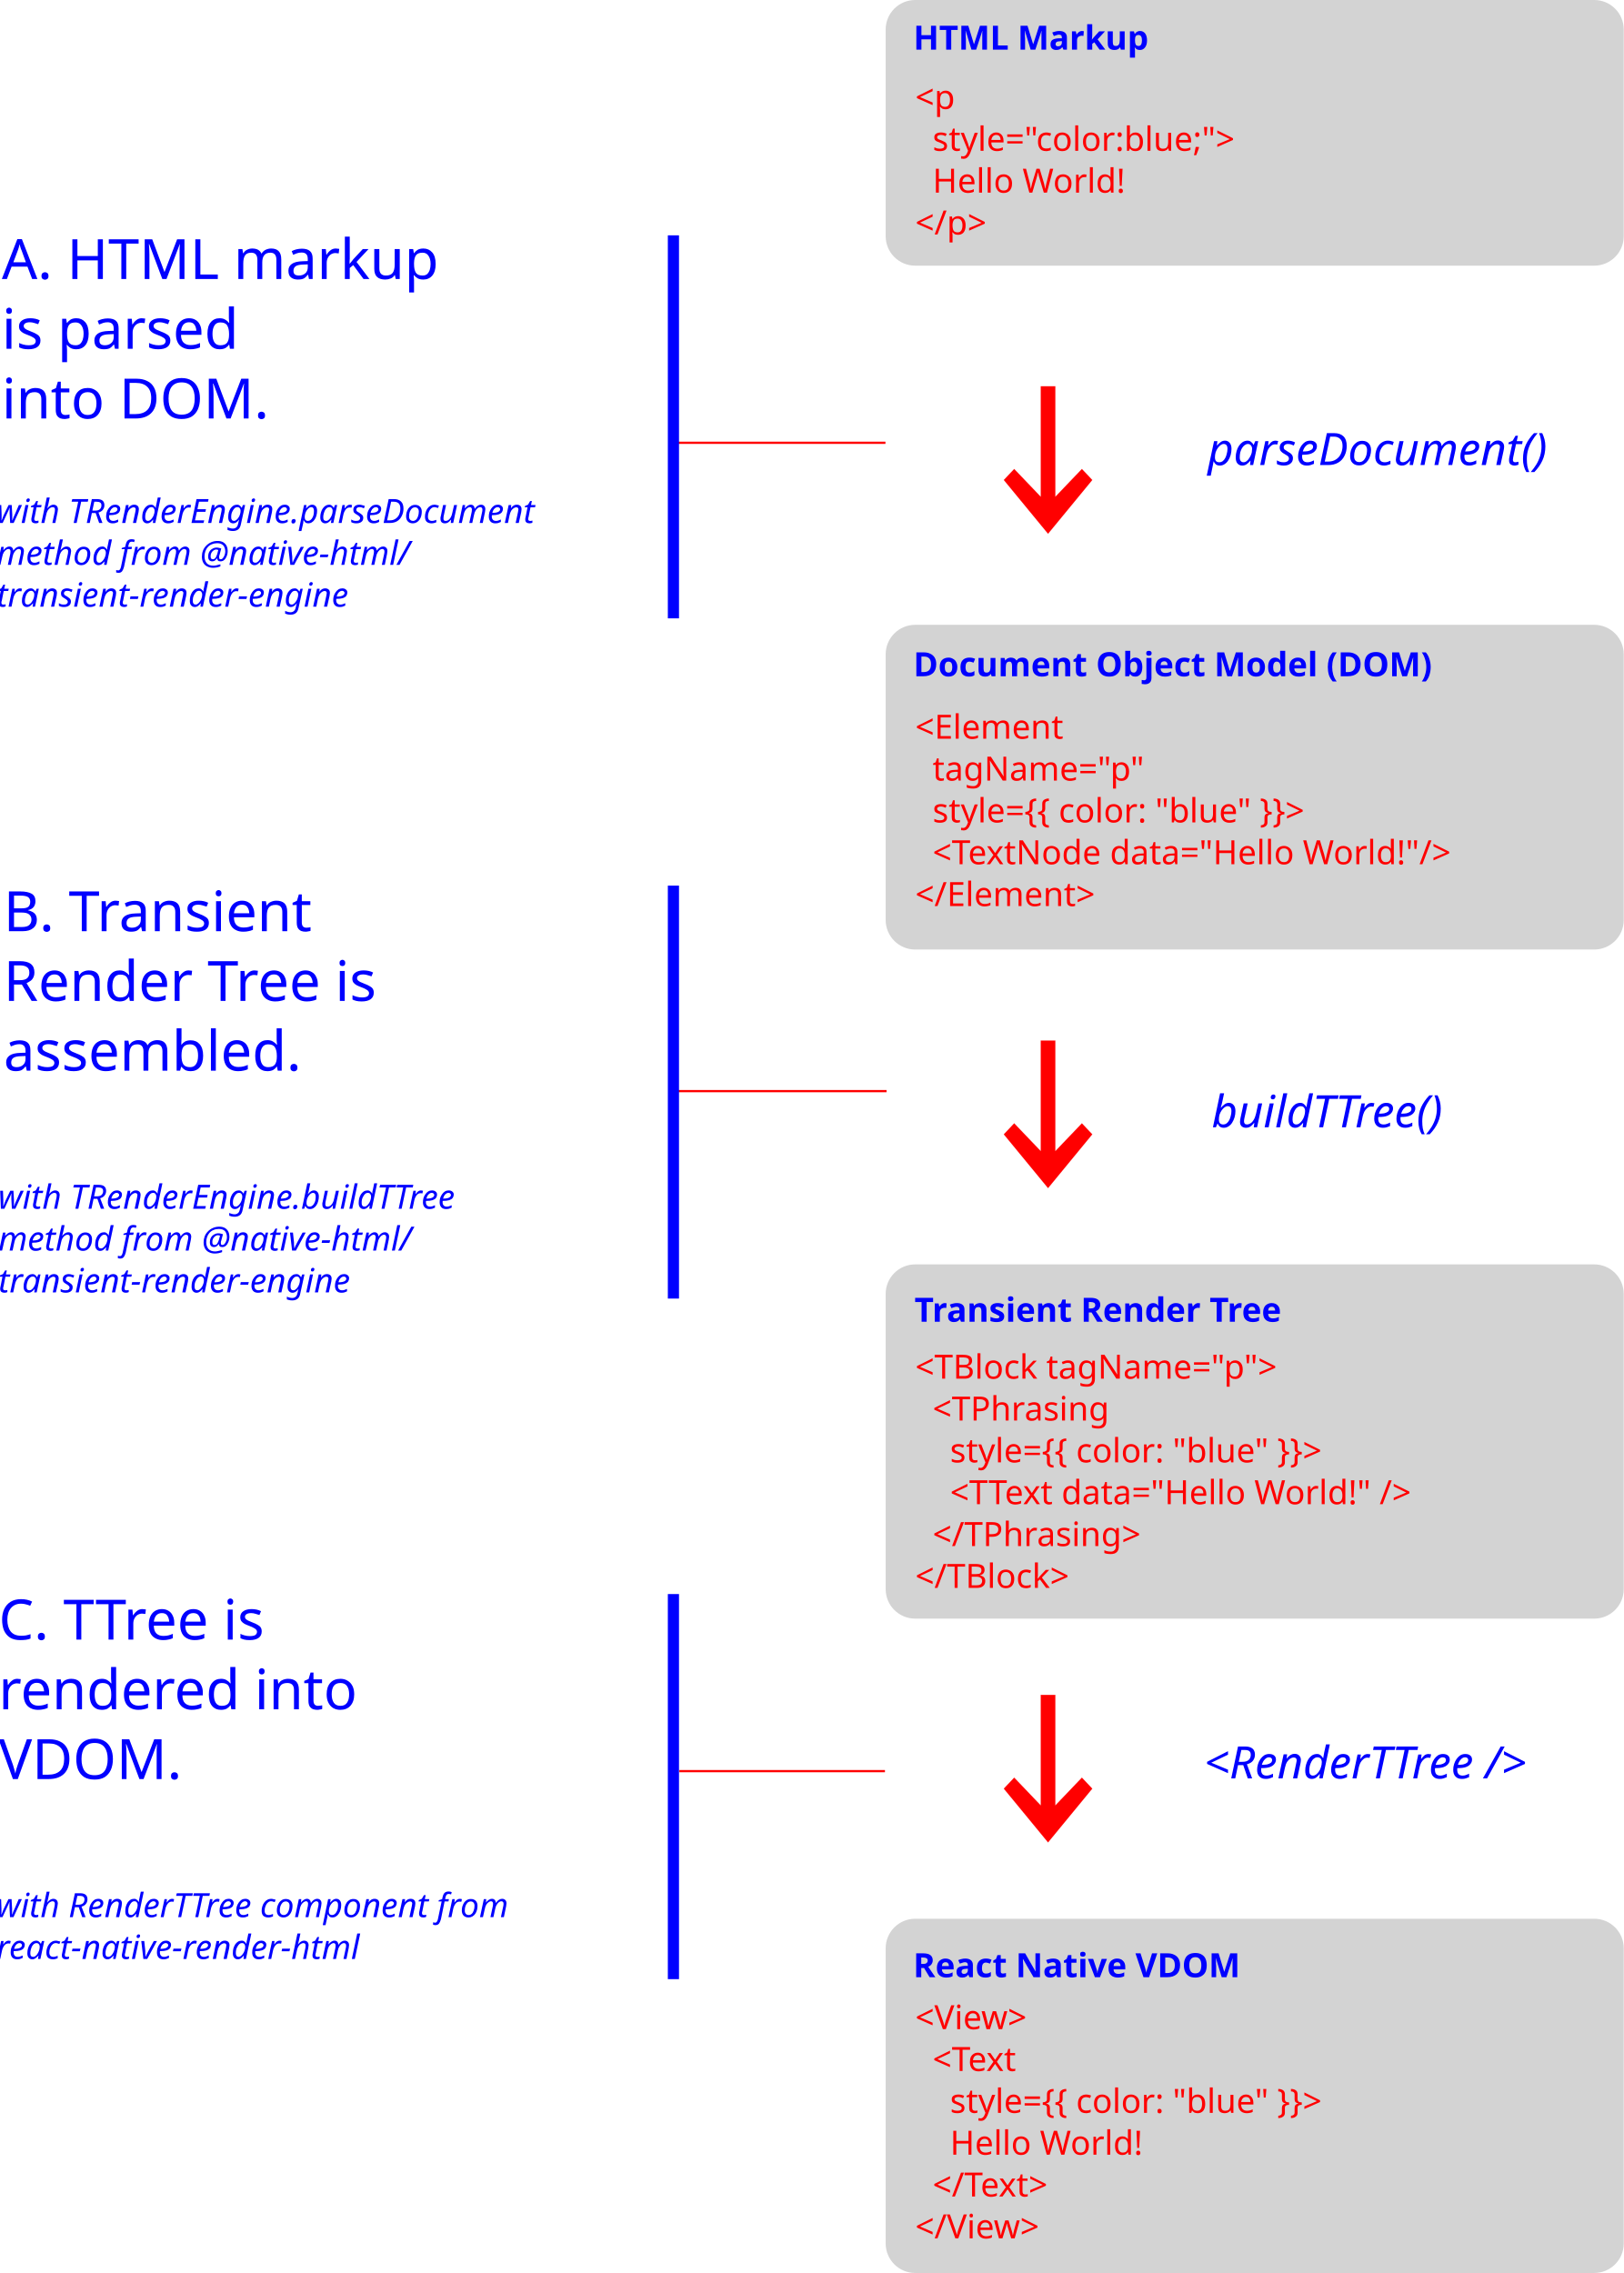
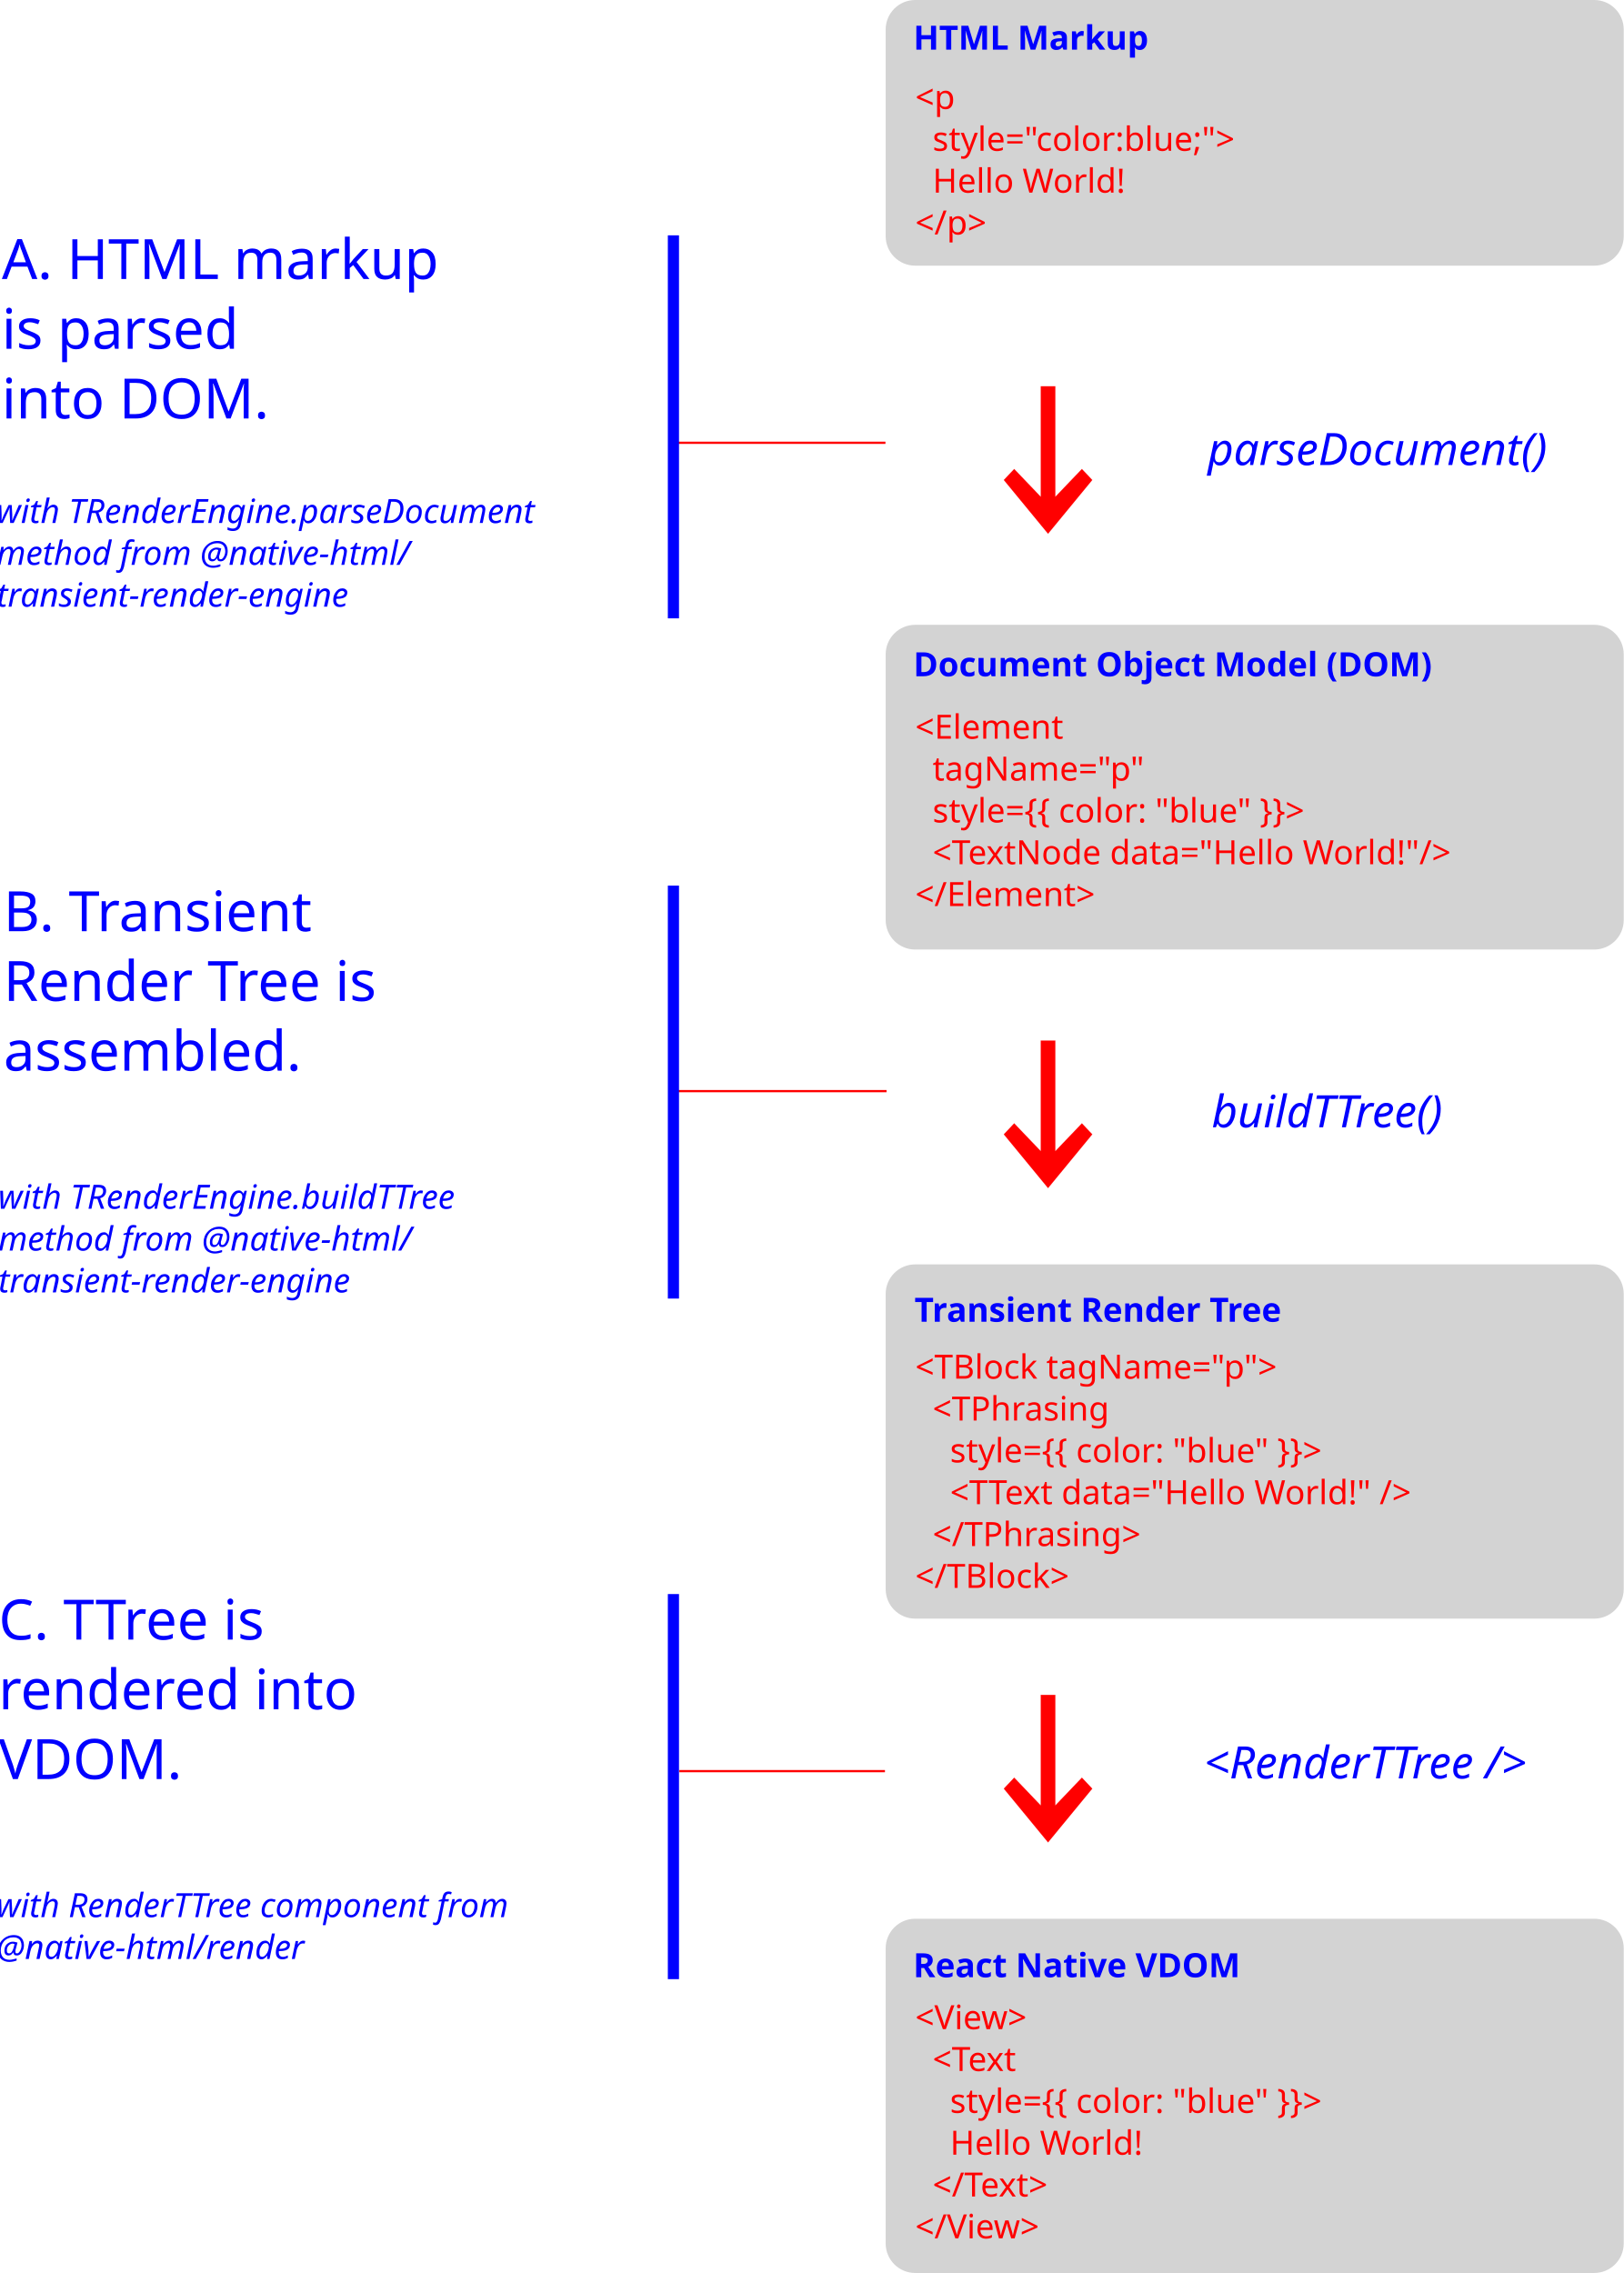
<svg xmlns="http://www.w3.org/2000/svg" xmlns:xlink="http://www.w3.org/1999/xlink" width="550" height="770" version="1.1" viewBox="0 0 145.52 203.73">
  <style type="text/css">.link { fill:none;    stroke:red;    stroke-width:0.2px; }
text { fill: blue;   font-family:'Fira Code'; }
.step { font-size:5px; }
.delimiter { stroke:blue;    stroke-width:1px; }
.transition-title { font-style:italic;    font-size:4px;    fill:blue; }
.transition { font-style:italic;    font-size:3px; }
.arrow { fill:red;    stroke:red;    stroke-width:0.2px; }
.code { fill:red;    font-size:3.0px; }
.box-title { font-weight:bold;    font-size:3px; }
- .box { 
+ .box {
    fill:lightgray;
    fill-opacity:1;
}</style>
  <g transform="translate(-70.128 -33.442)">
    <g transform="translate(-26.458 3.0868)">
      <rect class="box" x="175.96" y="86.358" width="66.146" height="29.104" ry="2.646" fill="#d3d3d3" stroke-width="0" />
      <text class="box-title" x="178.447" y="90.969" xml:space="preserve">
        <tspan x="178.447" y="90.969">Document Object Model (DOM)</tspan>
      </text>
      <text class="code" x="178.607" y="96.568" xml:space="preserve">
        <tspan x="178.607" y="96.568">&lt;Element</tspan>
        <tspan x="178.607" y="100.318">  tagName="p"</tspan>
        <tspan x="178.607" y="104.068">  style={{ color: "blue" }}&gt;</tspan>
        <tspan x="178.607" y="107.818">  &lt;TextNode data="Hello World!"/&gt;</tspan>
        <tspan x="178.607" y="111.568">&lt;/Element&gt;</tspan>
      </text>
    </g>
    <g transform="translate(-26.458 -13.67)">
      <rect class="box" x="175.96" y="160.44" width="66.146" height="31.75" ry="2.646" fill="#d3d3d3" stroke-width="0" />
      <text class="box-title" x="178.538" y="165.577" xml:space="preserve">
        <tspan x="178.538" y="165.577">Transient Render Tree</tspan>
      </text>
      <text class="code" x="178.607" y="170.684" xml:space="preserve">
        <tspan x="178.607" y="170.684">&lt;TBlock tagName="p"&gt;</tspan>
        <tspan x="178.607" y="174.434">  &lt;TPhrasing</tspan>
        <tspan x="178.607" y="178.184">    style={{ color: "blue" }}&gt;</tspan>
        <tspan x="178.607" y="181.934">    &lt;TText data="Hello World!" /&gt;</tspan>
        <tspan x="178.607" y="185.684">  &lt;/TPhrasing&gt;</tspan>
        <tspan x="178.607" y="189.434">&lt;/TBlock&gt;</tspan>
      </text>
    </g>
    <g transform="translate(-26.458 -31.75)">
      <rect class="box" x="175.96" y="237.17" width="66.146" height="31.75" ry="2.646" fill="#d3d3d3" stroke-width="0" />
      <text class="box-title" x="178.429" y="242.41" xml:space="preserve">
        <tspan x="178.429" y="242.41">React Native VDOM</tspan>
      </text>
      <text class="code" x="178.607" y="247.068" stroke-width=".265" xml:space="preserve">
        <tspan x="178.607" y="247.068">&lt;View&gt;</tspan>
        <tspan x="178.607" y="250.818">  &lt;Text</tspan>
        <tspan x="178.607" y="254.568">    style={{ color: "blue" }}&gt;</tspan>
        <tspan x="178.607" y="258.318">    Hello World!</tspan>
        <tspan x="178.607" y="262.068">  &lt;/Text&gt;</tspan>
        <tspan x="178.607" y="265.818">&lt;/View&gt;</tspan>
      </text>
    </g>
    <g transform="translate(-26.458)">
      <rect class="box" x="175.96" y="33.442" width="66.146" height="23.812" ry="2.646" />
      <text class="box-title" x="178.447" y="37.892" xml:space="preserve">
        <tspan x="178.447" y="37.892">HTML Markup</tspan>
      </text>
      <text class="code" x="178.607" y="43.207" xml:space="preserve">
        <tspan x="178.607" y="43.207">&lt;p</tspan>
        <tspan x="178.607" y="46.957">  style="color:blue;"&gt;</tspan>
        <tspan x="178.607" y="50.707">  Hello World!</tspan>
        <tspan x="178.607" y="54.457">&lt;/p&gt;</tspan>
      </text>
    </g>
    <g transform="translate(0 -23.692)">
      <g transform="translate(-21.293 72.716)">
        <text class="transition" x="91.097" y="152.5" xml:space="preserve">
          <tspan x="91.097" y="152.5" />
          <tspan x="91.097" y="156.25">with RenderTTree component from</tspan>
-           <tspan x="91.097" y="160">react-native-render-html</tspan>
+           <tspan x="91.097" y="160">@native-html/render</tspan>
        </text>
        <text class="step" x="91.296" y="131.377" xml:space="preserve">
          <tspan x="91.296" y="131.377">C. TTree is</tspan>
          <tspan x="91.296" y="137.627">rendered into</tspan>
          <tspan x="91.296" y="143.877">VDOM.</tspan>
        </text>
      </g>
      <path class="transition-title  delimiter" d="m130.48 200.01v34.516" />
    </g>
    <path class="link" d="m130.59 131.24h18.992" />
    <g transform="translate(-5.3203e-7 .12513)">
      <g transform="translate(0 -2.6458)">
        <text class="transition" x="69.973" y="140.549" xml:space="preserve">
          <tspan x="69.973" y="140.549" />
          <tspan x="69.973" y="144.299">with TRenderEngine.buildTTree</tspan>
          <tspan x="69.973" y="148.049">method from @native-html/</tspan>
          <tspan x="69.973" y="151.799">transient-render-engine</tspan>
        </text>
        <text class="step" x="70.445" y="119.427" xml:space="preserve">
          <tspan x="70.445" y="119.427">B. Transient</tspan>
          <tspan x="70.445" y="125.677">Render Tree is</tspan>
          <tspan x="70.445" y="131.927">assembled.</tspan>
        </text>
        <path class="transition-title  delimiter" d="m130.48 115.34v37.014" />
      </g>
    </g>
    <path class="link" d="m130.79 73.129h18.692" />
    <g transform="translate(0 21.167)">
      <g transform="translate(-24.634 -95.603)">
        <text class="transition" x="94.453" y="147.252" xml:space="preserve">
          <tspan x="94.453" y="147.252" />
          <tspan x="94.453" y="151.002" />
          <tspan x="94.453" y="154.752">with TRenderEngine.parseDocument</tspan>
          <tspan x="94.453" y="158.502">method from @native-html/</tspan>
          <tspan x="94.453" y="162.252">transient-render-engine</tspan>
        </text>
        <text class="step" x="94.925" y="132.886" xml:space="preserve">
          <tspan x="94.925" y="132.886">A. HTML markup</tspan>
          <tspan x="94.925" y="139.136">is parsed</tspan>
          <tspan x="94.925" y="145.386">into DOM.</tspan>
        </text>
      </g>
      <path class="transition-title  delimiter" d="m130.48 33.368v34.33" />
    </g>
    <g transform="translate(-26.458 .22039)">
      <g transform="translate(0 18.221)">
        <text class="transition-title" x="204.828" y="56.684" xml:space="preserve">
          <tspan x="204.828" y="56.684">parseDocument()</tspan>
        </text>
        <g id="arrowBottom" transform="matrix(.046382 0 0 .046667 193.31 52.262)" stroke-width="21.494">
          <path class="arrow" d="m-46.299-56.583v212.37l51.393-53.444 20.023 21.096-85.433 103.21-85.433-103.21 20.023-21.096 51.393 53.444v-212.37z" />
        </g>
      </g>
    </g>
    <g transform="translate(-19.05 1.0701)">
      <g transform="translate(0 -1.173)">
        <text class="transition-title" x="197.774" y="134.582" xml:space="preserve">
          <tspan x="197.774" y="134.582">buildTTree()</tspan>
        </text>
        <use transform="translate(-7.4083 77.194)" width="100%" height="100%" xlink:href="#arrowBottom" />
      </g>
    </g>
    <g transform="translate(-26.458 1.0701)">
      <g transform="translate(0 -17.894)">
        <text class="transition-title" x="204.483" y="209.664" xml:space="preserve">
          <tspan x="204.483" y="209.664">&lt;RenderTTree /&gt;</tspan>
        </text>
        <use transform="translate(0 152.56)" width="100%" height="100%" xlink:href="#arrowBottom" />
      </g>
    </g>
    <path class="link" d="m131.01 192.19h18.428" fill="none" stroke="#f00" stroke-width=".2px" />
  </g>
</svg>
